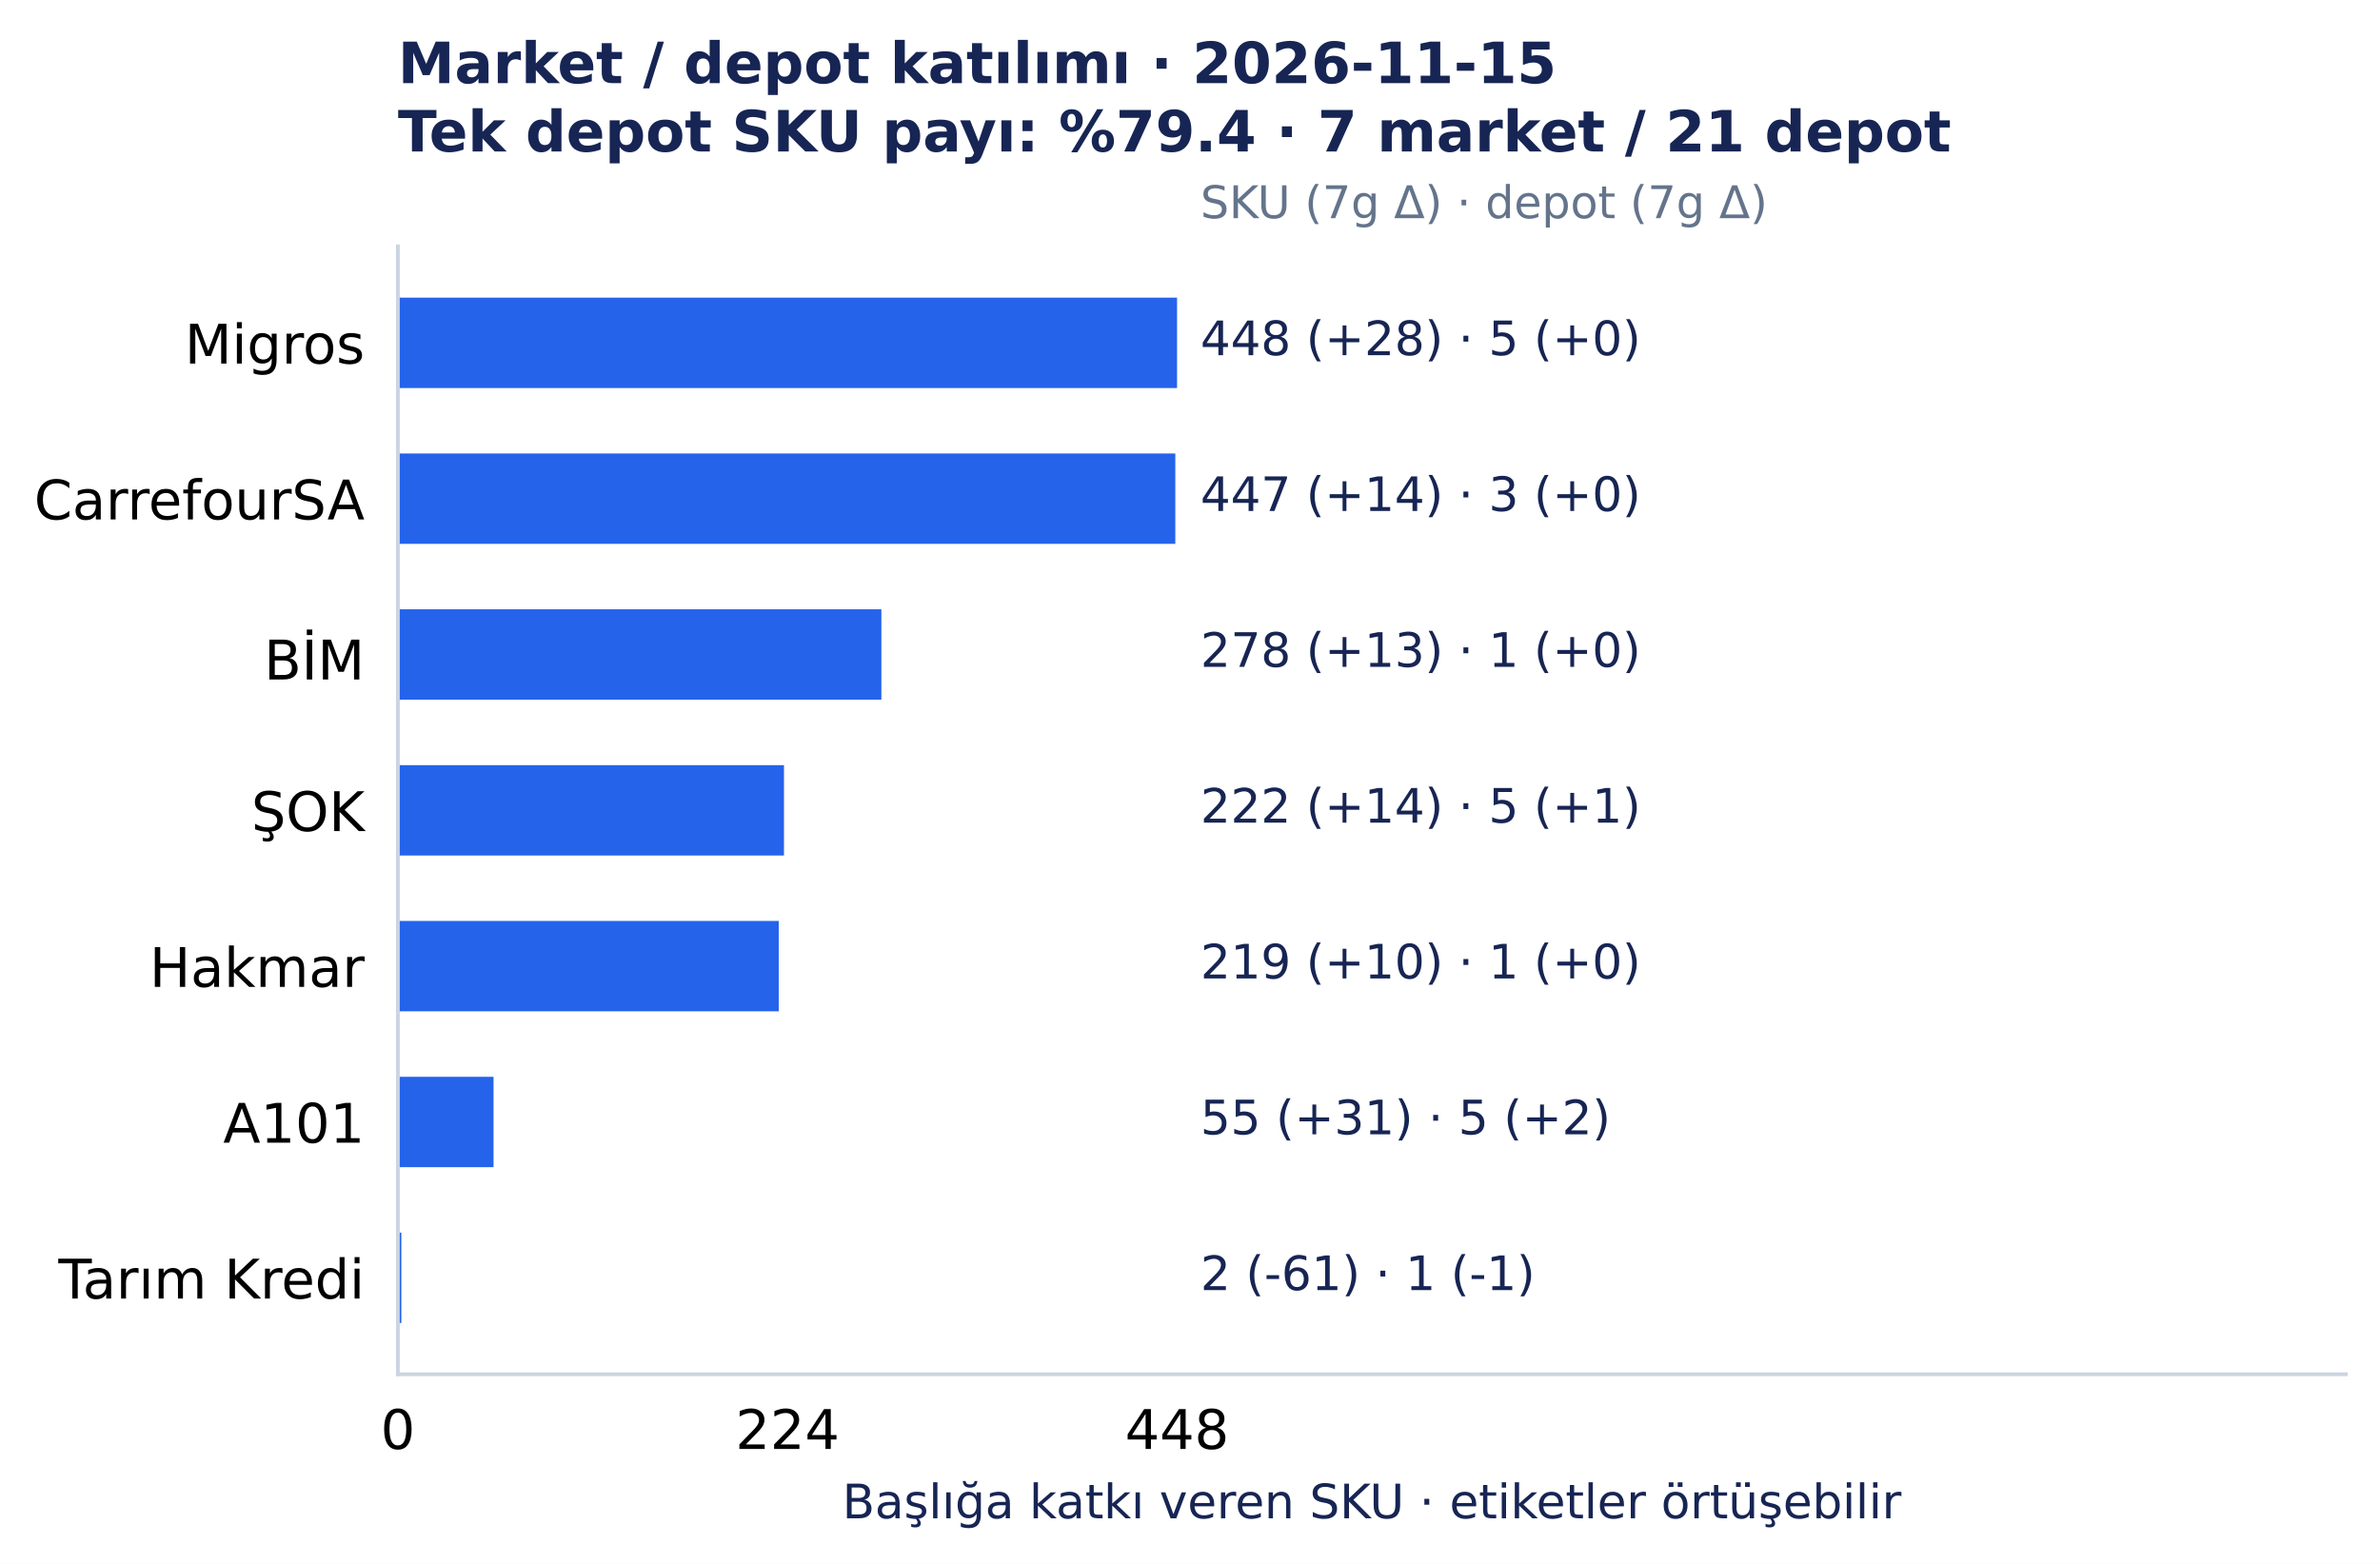
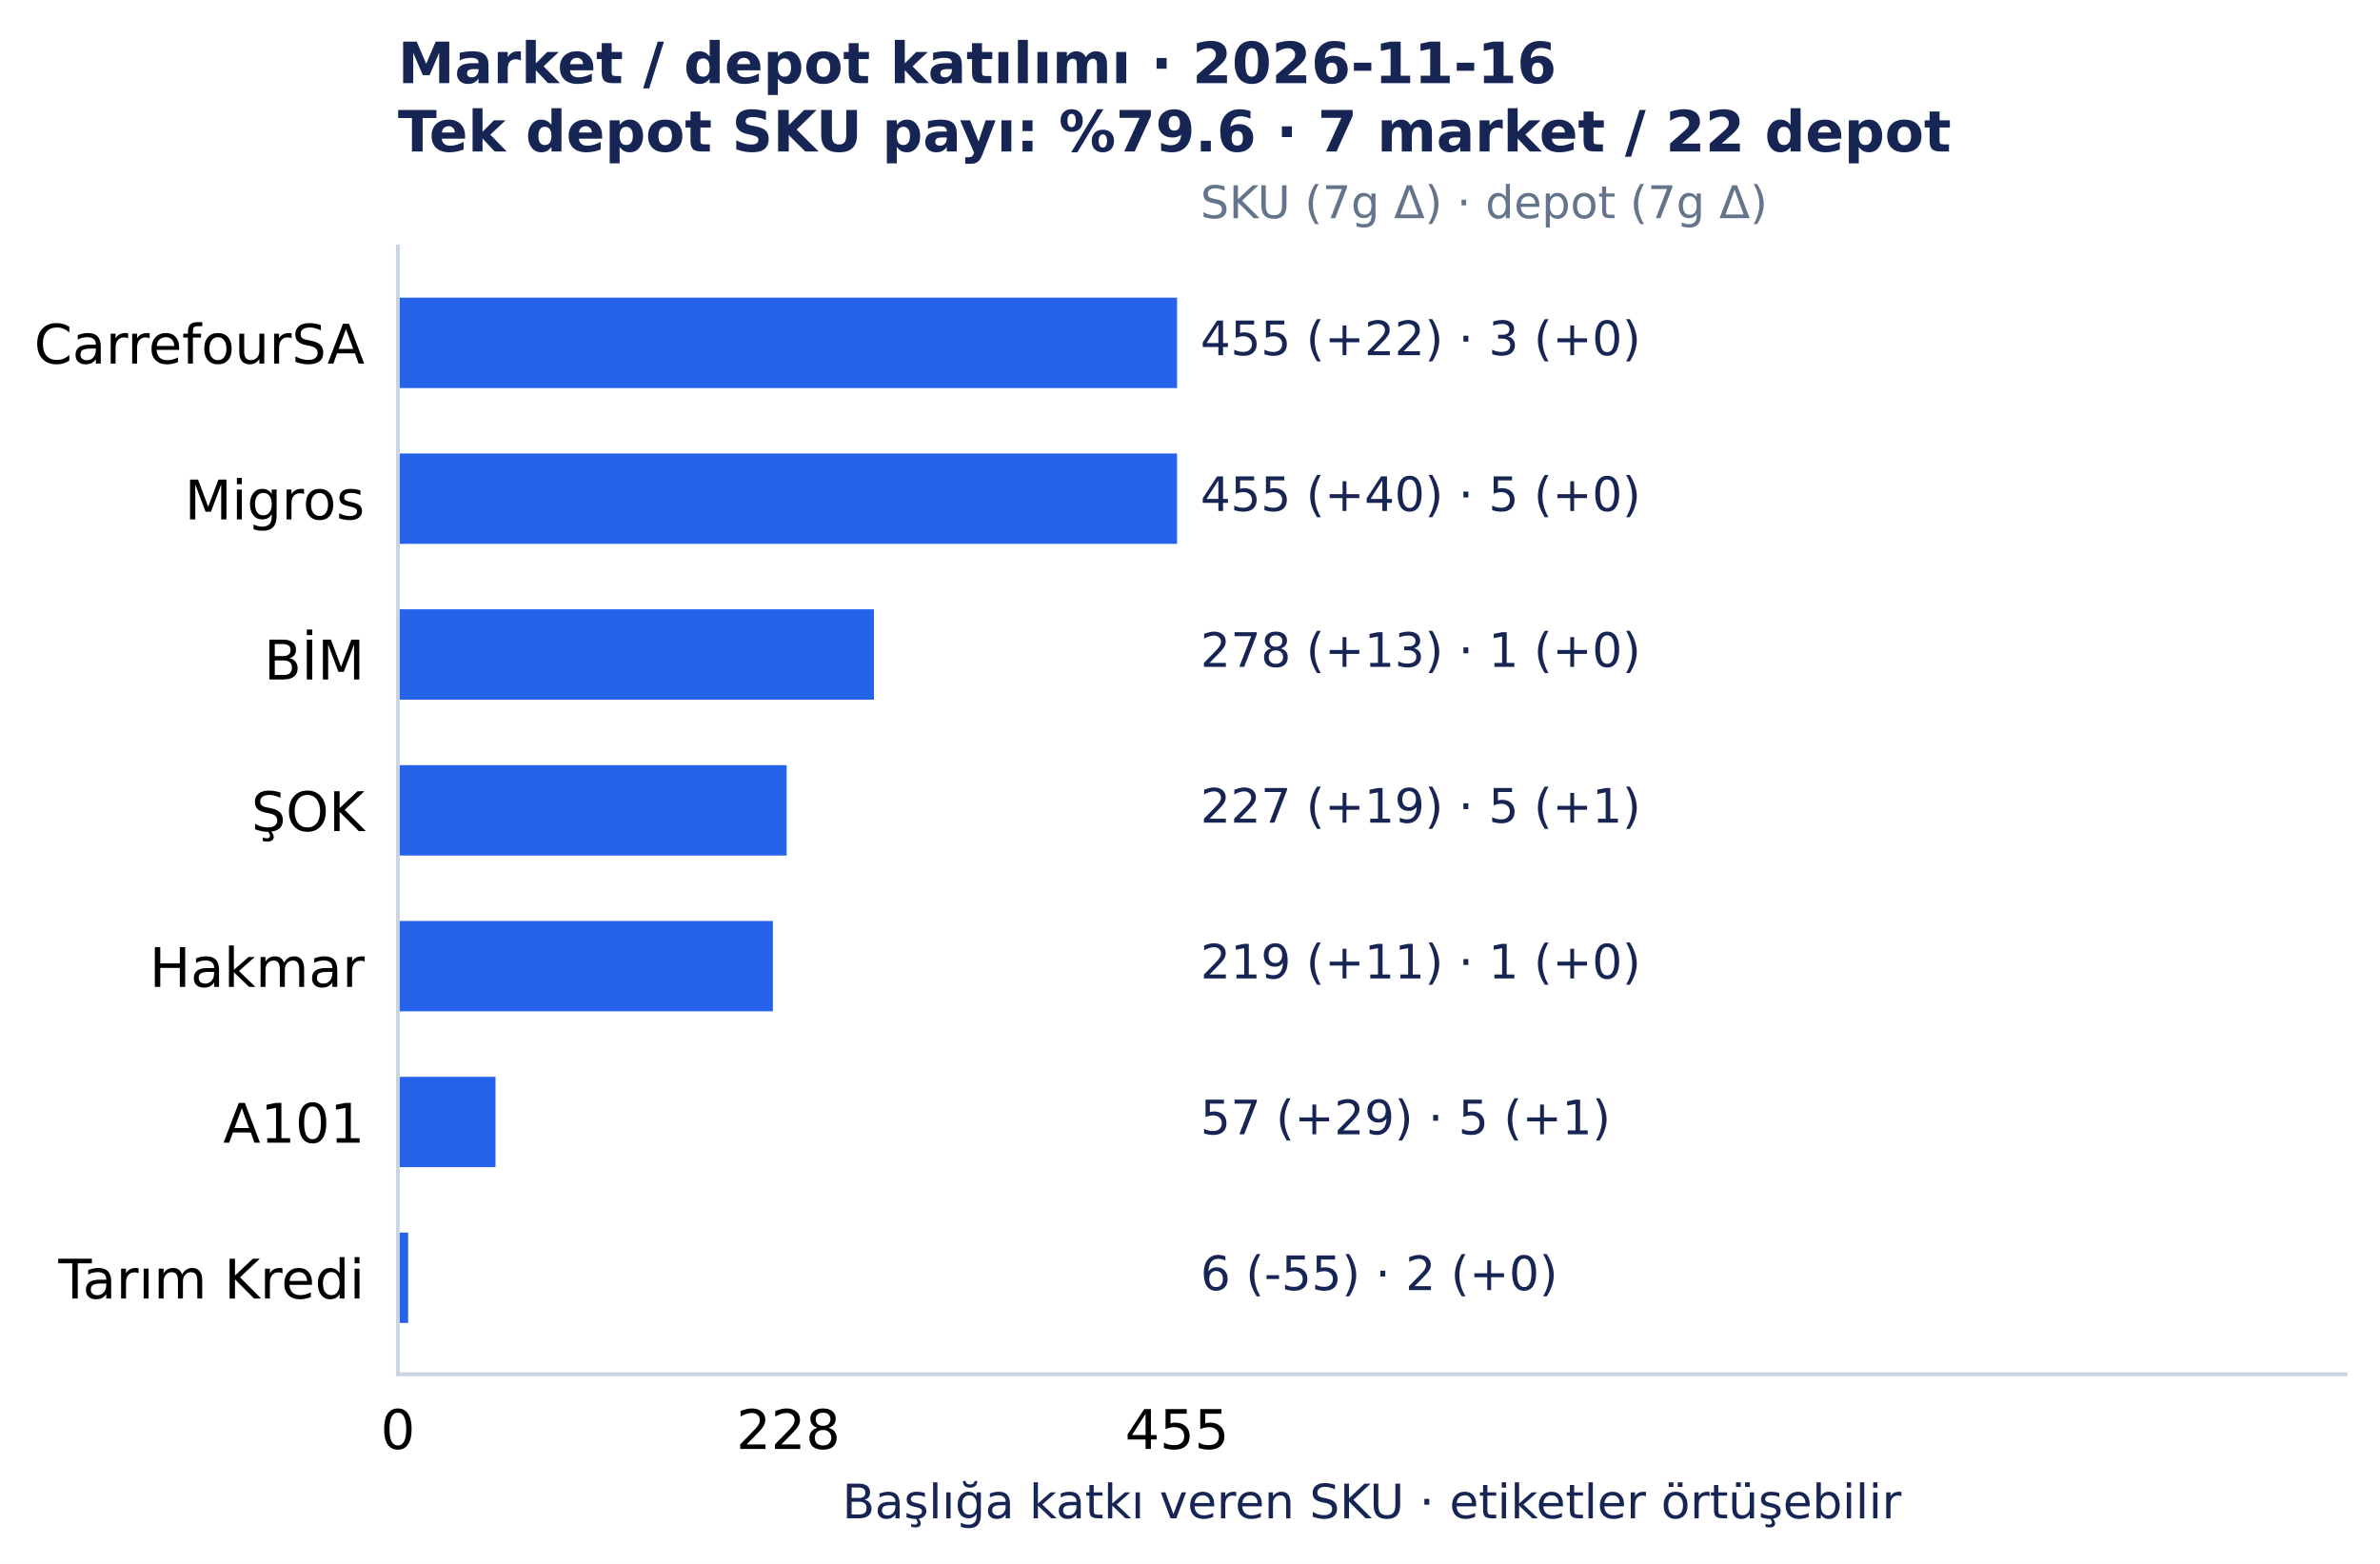
<svg xmlns="http://www.w3.org/2000/svg" width="501.492pt" height="329.548pt" viewBox="0 0 501.492 329.548" version="1.1">
  <defs>
    <style type="text/css">*{stroke-linejoin: round; stroke-linecap: butt}</style>
  </defs>
  <g id="figure_1">
    <g id="patch_1">
      <path d="M 0 329.548 L 501.492 329.548 L 501.492 0 L 0 0 z " style="fill: #ffffff" />
    </g>
    <g id="axes_1">
      <g id="patch_2">
        <path d="M 83.836 289.594 L 494.292 289.594 L 494.292 51.923 L 83.836 51.923 z " style="fill: #ffffff" />
      </g>
      <g id="matplotlib.axis_1">
        <g id="xtick_1">
          <g id="line2d_1" />
          <g id="text_1">
            <text style="font-size: 11.5px; font-family: 'DejaVu Sans', 'Bitstream Vera Sans', 'Computer Modern Sans Serif', 'Lucida Grande', 'Verdana', 'Geneva', 'Lucid', 'Arial', 'Helvetica', 'Avant Garde', sans-serif; text-anchor: middle" x="83.836" y="305.331" transform="rotate(-0 83.83609 305.3312)">0</text>
          </g>
        </g>
        <g id="xtick_2">
          <g id="line2d_2" />
          <g id="text_2">
-             <text style="font-size: 11.5px; font-family: 'DejaVu Sans', 'Bitstream Vera Sans', 'Computer Modern Sans Serif', 'Lucida Grande', 'Verdana', 'Geneva', 'Lucid', 'Arial', 'Helvetica', 'Avant Garde', sans-serif; text-anchor: middle" x="165.927" y="305.331" transform="rotate(-0 165.9273 305.3312)">224</text>
+             <text style="font-size: 11.5px; font-family: 'DejaVu Sans', 'Bitstream Vera Sans', 'Computer Modern Sans Serif', 'Lucida Grande', 'Verdana', 'Geneva', 'Lucid', 'Arial', 'Helvetica', 'Avant Garde', sans-serif; text-anchor: middle" x="166.108" y="305.331" transform="rotate(-0 166.1078 305.3312)">228</text>
          </g>
        </g>
        <g id="xtick_3">
          <g id="line2d_3" />
          <g id="text_3">
-             <text style="font-size: 11.5px; font-family: 'DejaVu Sans', 'Bitstream Vera Sans', 'Computer Modern Sans Serif', 'Lucida Grande', 'Verdana', 'Geneva', 'Lucid', 'Arial', 'Helvetica', 'Avant Garde', sans-serif; text-anchor: middle" x="248.019" y="305.331" transform="rotate(-0 248.0186 305.3312)">448</text>
+             <text style="font-size: 11.5px; font-family: 'DejaVu Sans', 'Bitstream Vera Sans', 'Computer Modern Sans Serif', 'Lucida Grande', 'Verdana', 'Geneva', 'Lucid', 'Arial', 'Helvetica', 'Avant Garde', sans-serif; text-anchor: middle" x="248.019" y="305.331" transform="rotate(-0 248.0186 305.3312)">455</text>
          </g>
        </g>
        <g id="text_4">
          <text style="font-size: 10px; font-family: 'DejaVu Sans', 'Bitstream Vera Sans', 'Computer Modern Sans Serif', 'Lucida Grande', 'Verdana', 'Geneva', 'Lucid', 'Arial', 'Helvetica', 'Avant Garde', sans-serif; text-anchor: middle; fill: #172554" x="289.064" y="319.945" transform="rotate(-0 289.0642 319.9455)">Başlığa katkı veren SKU · etiketler örtüşebilir</text>
        </g>
      </g>
      <g id="matplotlib.axis_2">
        <g id="ytick_1">
          <g id="line2d_4" />
          <g id="text_5">
-             <text style="font-size: 11.5px; font-family: 'DejaVu Sans', 'Bitstream Vera Sans', 'Computer Modern Sans Serif', 'Lucida Grande', 'Verdana', 'Geneva', 'Lucid', 'Arial', 'Helvetica', 'Avant Garde', sans-serif; text-anchor: end" x="76.836" y="76.618" transform="rotate(-0 76.83609 76.61754)">Migros</text>
+             <text style="font-size: 11.5px; font-family: 'DejaVu Sans', 'Bitstream Vera Sans', 'Computer Modern Sans Serif', 'Lucida Grande', 'Verdana', 'Geneva', 'Lucid', 'Arial', 'Helvetica', 'Avant Garde', sans-serif; text-anchor: end" x="76.836" y="76.618" transform="rotate(-0 76.83609 76.61754)">CarrefourSA</text>
          </g>
        </g>
        <g id="ytick_2">
          <g id="line2d_5" />
          <g id="text_6">
-             <text style="font-size: 11.5px; font-family: 'DejaVu Sans', 'Bitstream Vera Sans', 'Computer Modern Sans Serif', 'Lucida Grande', 'Verdana', 'Geneva', 'Lucid', 'Arial', 'Helvetica', 'Avant Garde', sans-serif; text-anchor: end" x="76.836" y="109.454" transform="rotate(-0 76.83609 109.4541)">CarrefourSA</text>
+             <text style="font-size: 11.5px; font-family: 'DejaVu Sans', 'Bitstream Vera Sans', 'Computer Modern Sans Serif', 'Lucida Grande', 'Verdana', 'Geneva', 'Lucid', 'Arial', 'Helvetica', 'Avant Garde', sans-serif; text-anchor: end" x="76.836" y="109.454" transform="rotate(-0 76.83609 109.4541)">Migros</text>
          </g>
        </g>
        <g id="ytick_3">
          <g id="line2d_6" />
          <g id="text_7">
            <text style="font-size: 11.5px; font-family: 'DejaVu Sans', 'Bitstream Vera Sans', 'Computer Modern Sans Serif', 'Lucida Grande', 'Verdana', 'Geneva', 'Lucid', 'Arial', 'Helvetica', 'Avant Garde', sans-serif; text-anchor: end" x="76.836" y="143.177" transform="rotate(-0 76.83609 143.1775)">BİM</text>
          </g>
        </g>
        <g id="ytick_4">
          <g id="line2d_7" />
          <g id="text_8">
            <text style="font-size: 11.5px; font-family: 'DejaVu Sans', 'Bitstream Vera Sans', 'Computer Modern Sans Serif', 'Lucida Grande', 'Verdana', 'Geneva', 'Lucid', 'Arial', 'Helvetica', 'Avant Garde', sans-serif; text-anchor: end" x="76.836" y="175.127" transform="rotate(-0 76.83609 175.1269)">ŞOK</text>
          </g>
        </g>
        <g id="ytick_5">
          <g id="line2d_8" />
          <g id="text_9">
            <text style="font-size: 11.5px; font-family: 'DejaVu Sans', 'Bitstream Vera Sans', 'Computer Modern Sans Serif', 'Lucida Grande', 'Verdana', 'Geneva', 'Lucid', 'Arial', 'Helvetica', 'Avant Garde', sans-serif; text-anchor: end" x="76.836" y="207.964" transform="rotate(-0 76.83609 207.9639)">Hakmar</text>
          </g>
        </g>
        <g id="ytick_6">
          <g id="line2d_9" />
          <g id="text_10">
            <text style="font-size: 11.5px; font-family: 'DejaVu Sans', 'Bitstream Vera Sans', 'Computer Modern Sans Serif', 'Lucida Grande', 'Verdana', 'Geneva', 'Lucid', 'Arial', 'Helvetica', 'Avant Garde', sans-serif; text-anchor: end" x="76.836" y="240.8" transform="rotate(-0 76.83609 240.8001)">A101</text>
          </g>
        </g>
        <g id="ytick_7">
          <g id="line2d_10" />
          <g id="text_11">
            <text style="font-size: 11.5px; font-family: 'DejaVu Sans', 'Bitstream Vera Sans', 'Computer Modern Sans Serif', 'Lucida Grande', 'Verdana', 'Geneva', 'Lucid', 'Arial', 'Helvetica', 'Avant Garde', sans-serif; text-anchor: end" x="76.836" y="273.637" transform="rotate(-0 76.83609 273.6372)">Tarım Kredi</text>
          </g>
        </g>
      </g>
      <g id="patch_3">
        <path d="M 83.836 62.726 L 248.019 62.726 L 248.019 81.771 L 83.836 81.771 z " clip-path="url(#p7150c4acc0)" style="fill: #2563eb" />
      </g>
      <g id="patch_4">
-         <path d="M 83.836 95.562 L 247.652 95.562 L 247.652 114.608 L 83.836 114.608 z " clip-path="url(#p7150c4acc0)" style="fill: #2563eb" />
+         <path d="M 83.836 95.562 L 248.019 95.562 L 248.019 114.608 L 83.836 114.608 z " clip-path="url(#p7150c4acc0)" style="fill: #2563eb" />
      </g>
      <g id="patch_5">
-         <path d="M 83.836 128.399 L 185.717 128.399 L 185.717 147.444 L 83.836 147.444 z " clip-path="url(#p7150c4acc0)" style="fill: #2563eb" />
+         <path d="M 83.836 128.399 L 184.15 128.399 L 184.15 147.444 L 83.836 147.444 z " clip-path="url(#p7150c4acc0)" style="fill: #2563eb" />
      </g>
      <g id="patch_6">
-         <path d="M 83.836 161.236 L 165.194 161.236 L 165.194 180.281 L 83.836 180.281 z " clip-path="url(#p7150c4acc0)" style="fill: #2563eb" />
+         <path d="M 83.836 161.236 L 165.747 161.236 L 165.747 180.281 L 83.836 180.281 z " clip-path="url(#p7150c4acc0)" style="fill: #2563eb" />
      </g>
      <g id="patch_7">
-         <path d="M 83.836 194.072 L 164.095 194.072 L 164.095 213.117 L 83.836 213.117 z " clip-path="url(#p7150c4acc0)" style="fill: #2563eb" />
+         <path d="M 83.836 194.072 L 162.86 194.072 L 162.86 213.117 L 83.836 213.117 z " clip-path="url(#p7150c4acc0)" style="fill: #2563eb" />
      </g>
      <g id="patch_8">
-         <path d="M 83.836 226.909 L 103.992 226.909 L 103.992 245.954 L 83.836 245.954 z " clip-path="url(#p7150c4acc0)" style="fill: #2563eb" />
+         <path d="M 83.836 226.909 L 104.404 226.909 L 104.404 245.954 L 83.836 245.954 z " clip-path="url(#p7150c4acc0)" style="fill: #2563eb" />
      </g>
      <g id="patch_9">
-         <path d="M 83.836 259.745 L 84.569 259.745 L 84.569 278.791 L 83.836 278.791 z " clip-path="url(#p7150c4acc0)" style="fill: #2563eb" />
+         <path d="M 83.836 259.745 L 86.001 259.745 L 86.001 278.791 L 83.836 278.791 z " clip-path="url(#p7150c4acc0)" style="fill: #2563eb" />
      </g>
      <g id="patch_10">
        <path d="M 83.836 289.594 L 83.836 51.923 " style="fill: none; stroke: #cbd5e1; stroke-width: 0.8; stroke-linejoin: miter; stroke-linecap: square" />
      </g>
      <g id="patch_11">
        <path d="M 83.836 289.594 L 494.292 289.594 " style="fill: none; stroke: #cbd5e1; stroke-width: 0.8; stroke-linejoin: miter; stroke-linecap: square" />
      </g>
      <g id="text_12">
-         <text style="font-size: 10px; font-family: 'DejaVu Sans', 'Bitstream Vera Sans', 'Computer Modern Sans Serif', 'Lucida Grande', 'Verdana', 'Geneva', 'Lucid', 'Arial', 'Helvetica', 'Avant Garde', sans-serif; text-anchor: start; fill: #172554" x="252.944" y="74.846" transform="rotate(-0 252.9441 74.84609)">448 (+28)  ·  5 (+0)</text>
+         <text style="font-size: 10px; font-family: 'DejaVu Sans', 'Bitstream Vera Sans', 'Computer Modern Sans Serif', 'Lucida Grande', 'Verdana', 'Geneva', 'Lucid', 'Arial', 'Helvetica', 'Avant Garde', sans-serif; text-anchor: start; fill: #172554" x="252.944" y="74.846" transform="rotate(-0 252.9441 74.84609)">455 (+22)  ·  3 (+0)</text>
      </g>
      <g id="text_13">
-         <text style="font-size: 10px; font-family: 'DejaVu Sans', 'Bitstream Vera Sans', 'Computer Modern Sans Serif', 'Lucida Grande', 'Verdana', 'Geneva', 'Lucid', 'Arial', 'Helvetica', 'Avant Garde', sans-serif; text-anchor: start; fill: #172554" x="252.944" y="107.683" transform="rotate(-0 252.9441 107.6827)">447 (+14)  ·  3 (+0)</text>
+         <text style="font-size: 10px; font-family: 'DejaVu Sans', 'Bitstream Vera Sans', 'Computer Modern Sans Serif', 'Lucida Grande', 'Verdana', 'Geneva', 'Lucid', 'Arial', 'Helvetica', 'Avant Garde', sans-serif; text-anchor: start; fill: #172554" x="252.944" y="107.683" transform="rotate(-0 252.9441 107.6827)">455 (+40)  ·  5 (+0)</text>
      </g>
      <g id="text_14">
        <text style="font-size: 10px; font-family: 'DejaVu Sans', 'Bitstream Vera Sans', 'Computer Modern Sans Serif', 'Lucida Grande', 'Verdana', 'Geneva', 'Lucid', 'Arial', 'Helvetica', 'Avant Garde', sans-serif; text-anchor: start; fill: #172554" x="252.944" y="140.519" transform="rotate(-0 252.9441 140.5193)">278 (+13)  ·  1 (+0)</text>
      </g>
      <g id="text_15">
-         <text style="font-size: 10px; font-family: 'DejaVu Sans', 'Bitstream Vera Sans', 'Computer Modern Sans Serif', 'Lucida Grande', 'Verdana', 'Geneva', 'Lucid', 'Arial', 'Helvetica', 'Avant Garde', sans-serif; text-anchor: start; fill: #172554" x="252.944" y="173.356" transform="rotate(-0 252.9441 173.3559)">222 (+14)  ·  5 (+1)</text>
+         <text style="font-size: 10px; font-family: 'DejaVu Sans', 'Bitstream Vera Sans', 'Computer Modern Sans Serif', 'Lucida Grande', 'Verdana', 'Geneva', 'Lucid', 'Arial', 'Helvetica', 'Avant Garde', sans-serif; text-anchor: start; fill: #172554" x="252.944" y="173.356" transform="rotate(-0 252.9441 173.3559)">227 (+19)  ·  5 (+1)</text>
      </g>
      <g id="text_16">
-         <text style="font-size: 10px; font-family: 'DejaVu Sans', 'Bitstream Vera Sans', 'Computer Modern Sans Serif', 'Lucida Grande', 'Verdana', 'Geneva', 'Lucid', 'Arial', 'Helvetica', 'Avant Garde', sans-serif; text-anchor: start; fill: #172554" x="252.944" y="206.193" transform="rotate(-0 252.9441 206.1925)">219 (+10)  ·  1 (+0)</text>
+         <text style="font-size: 10px; font-family: 'DejaVu Sans', 'Bitstream Vera Sans', 'Computer Modern Sans Serif', 'Lucida Grande', 'Verdana', 'Geneva', 'Lucid', 'Arial', 'Helvetica', 'Avant Garde', sans-serif; text-anchor: start; fill: #172554" x="252.944" y="206.193" transform="rotate(-0 252.9441 206.1925)">219 (+11)  ·  1 (+0)</text>
      </g>
      <g id="text_17">
-         <text style="font-size: 10px; font-family: 'DejaVu Sans', 'Bitstream Vera Sans', 'Computer Modern Sans Serif', 'Lucida Grande', 'Verdana', 'Geneva', 'Lucid', 'Arial', 'Helvetica', 'Avant Garde', sans-serif; text-anchor: start; fill: #172554" x="252.944" y="239.029" transform="rotate(-0 252.9441 239.0291)">55 (+31)  ·  5 (+2)</text>
+         <text style="font-size: 10px; font-family: 'DejaVu Sans', 'Bitstream Vera Sans', 'Computer Modern Sans Serif', 'Lucida Grande', 'Verdana', 'Geneva', 'Lucid', 'Arial', 'Helvetica', 'Avant Garde', sans-serif; text-anchor: start; fill: #172554" x="252.944" y="239.029" transform="rotate(-0 252.9441 239.0291)">57 (+29)  ·  5 (+1)</text>
      </g>
      <g id="text_18">
-         <text style="font-size: 10px; font-family: 'DejaVu Sans', 'Bitstream Vera Sans', 'Computer Modern Sans Serif', 'Lucida Grande', 'Verdana', 'Geneva', 'Lucid', 'Arial', 'Helvetica', 'Avant Garde', sans-serif; text-anchor: start; fill: #172554" x="252.944" y="271.866" transform="rotate(-0 252.9441 271.8657)">2 (-61)  ·  1 (-1)</text>
+         <text style="font-size: 10px; font-family: 'DejaVu Sans', 'Bitstream Vera Sans', 'Computer Modern Sans Serif', 'Lucida Grande', 'Verdana', 'Geneva', 'Lucid', 'Arial', 'Helvetica', 'Avant Garde', sans-serif; text-anchor: start; fill: #172554" x="252.944" y="271.866" transform="rotate(-0 252.9441 271.8657)">6 (-55)  ·  2 (+0)</text>
      </g>
      <g id="text_19">
        <text style="font-size: 9.5px; font-family: 'DejaVu Sans', 'Bitstream Vera Sans', 'Computer Modern Sans Serif', 'Lucida Grande', 'Verdana', 'Geneva', 'Lucid', 'Arial', 'Helvetica', 'Avant Garde', sans-serif; text-anchor: start; fill: #64748b" x="252.944" y="45.979" transform="rotate(-0 252.9441 45.97915)">SKU (7g Δ) · depot (7g Δ)</text>
      </g>
      <g id="text_20">
-         <text style="font-weight: 700; font-size: 12px; font-family: 'DejaVu Sans', 'Bitstream Vera Sans', 'Computer Modern Sans Serif', 'Lucida Grande', 'Verdana', 'Geneva', 'Lucid', 'Arial', 'Helvetica', 'Avant Garde', sans-serif; fill: #172554" transform="translate(83.83609 17.5193)">Market / depot katılımı · 2026-11-15</text>
-         <text style="font-weight: 700; font-size: 12px; font-family: 'DejaVu Sans', 'Bitstream Vera Sans', 'Computer Modern Sans Serif', 'Lucida Grande', 'Verdana', 'Geneva', 'Lucid', 'Arial', 'Helvetica', 'Avant Garde', sans-serif; fill: #172554" transform="translate(83.83609 31.92258)">Tek depot SKU payı: %79.4 · 7 market / 21 depot</text>
+         <text style="font-weight: 700; font-size: 12px; font-family: 'DejaVu Sans', 'Bitstream Vera Sans', 'Computer Modern Sans Serif', 'Lucida Grande', 'Verdana', 'Geneva', 'Lucid', 'Arial', 'Helvetica', 'Avant Garde', sans-serif; fill: #172554" transform="translate(83.83609 17.5193)">Market / depot katılımı · 2026-11-16</text>
+         <text style="font-weight: 700; font-size: 12px; font-family: 'DejaVu Sans', 'Bitstream Vera Sans', 'Computer Modern Sans Serif', 'Lucida Grande', 'Verdana', 'Geneva', 'Lucid', 'Arial', 'Helvetica', 'Avant Garde', sans-serif; fill: #172554" transform="translate(83.83609 31.92258)">Tek depot SKU payı: %79.6 · 7 market / 22 depot</text>
      </g>
    </g>
  </g>
  <defs>
    <clipPath id="p7150c4acc0">
      <rect x="83.836" y="51.923" width="410.456" height="237.671" />
    </clipPath>
  </defs>
</svg>
